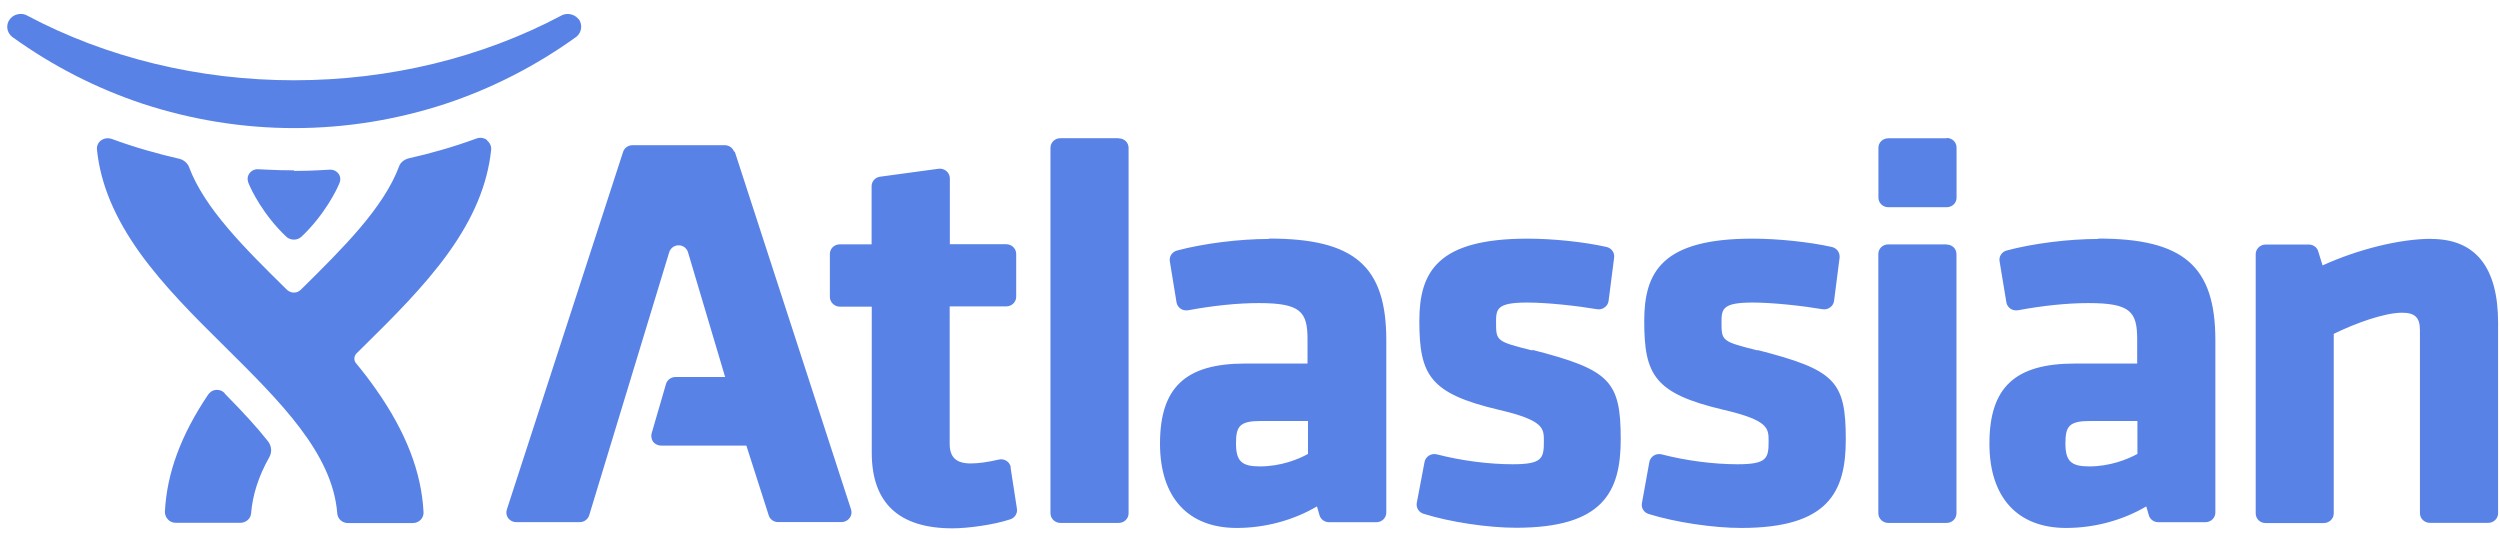
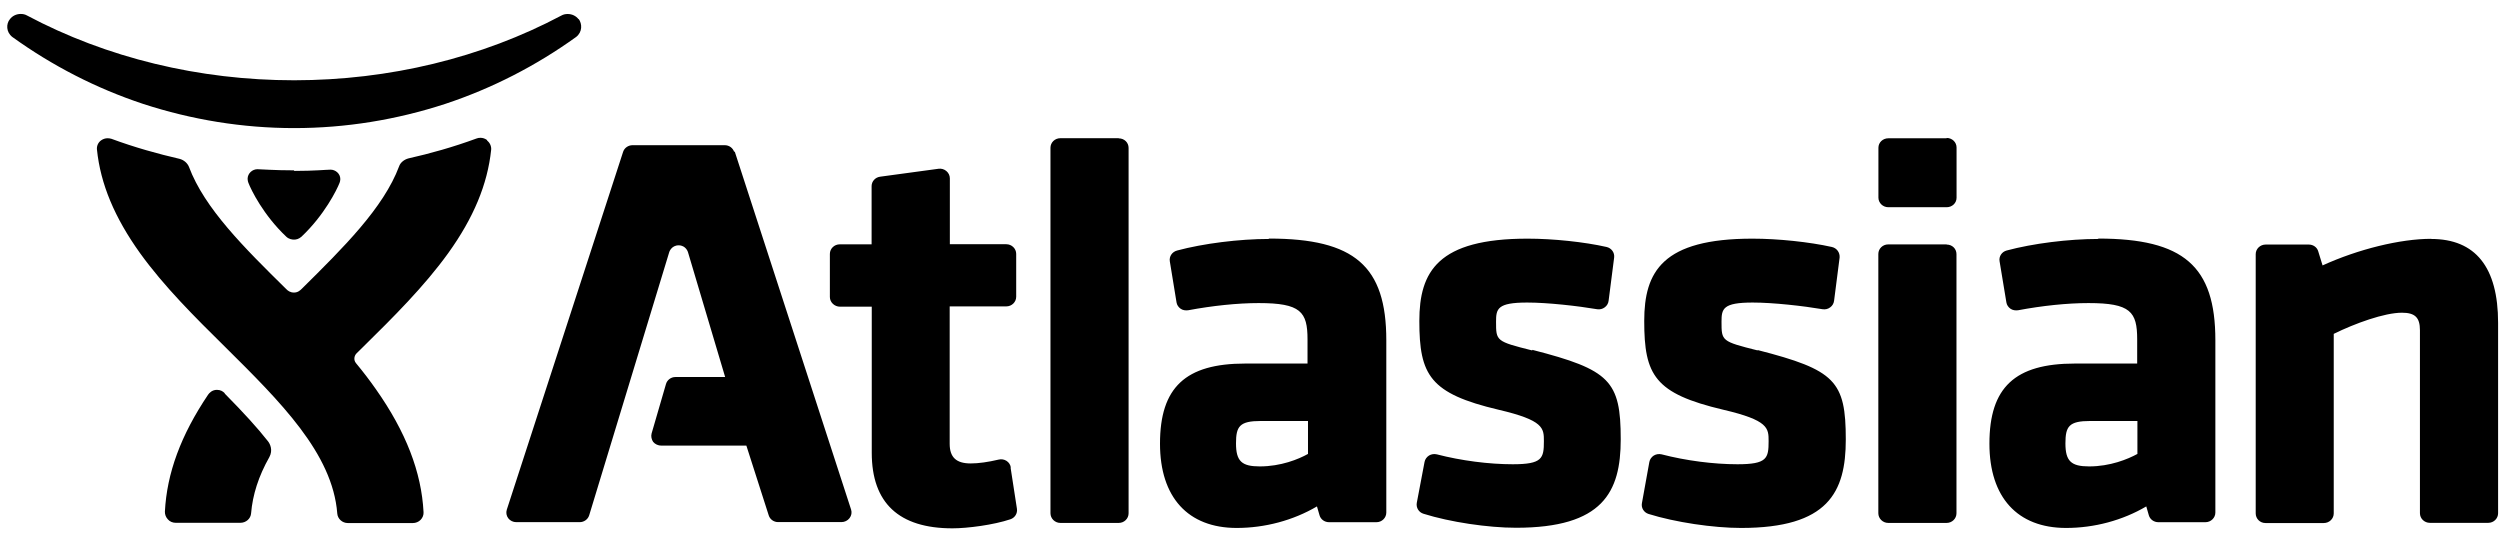
- <svg xmlns="http://www.w3.org/2000/svg" width="117" height="25" viewBox="0 0 117 25" fill="none">
-   <path fill-rule="evenodd" clip-rule="evenodd" d="M82.261 16.401C80.567 15.976 80.567 15.959 80.567 15.057C80.567 14.449 80.629 14.159 82.025 14.159C82.983 14.159 84.393 14.318 85.3 14.472C85.424 14.49 85.551 14.463 85.653 14.384C85.755 14.313 85.821 14.198 85.835 14.074L86.094 12.053C86.112 11.823 85.966 11.611 85.73 11.558C84.673 11.323 83.216 11.169 82.014 11.169C77.806 11.169 76.95 12.708 76.95 15.02C76.95 17.56 77.433 18.416 80.651 19.176C82.771 19.671 82.771 20.038 82.771 20.648C82.771 21.45 82.699 21.727 81.314 21.727C80.196 21.727 78.903 21.559 77.766 21.264C77.638 21.234 77.511 21.253 77.401 21.317C77.292 21.386 77.214 21.494 77.19 21.618L76.842 23.547C76.8 23.768 76.933 23.984 77.152 24.053C78.394 24.442 80.176 24.708 81.484 24.708C85.553 24.708 86.383 23.045 86.383 20.569C86.383 17.827 85.884 17.314 82.256 16.382L82.261 16.4V16.401ZM71.709 16.401C70.015 15.976 70.015 15.959 70.015 15.057C70.015 14.449 70.077 14.159 71.472 14.159C72.429 14.159 73.84 14.318 74.748 14.472C74.871 14.49 74.999 14.463 75.101 14.384C75.203 14.313 75.269 14.198 75.283 14.074L75.542 12.053C75.571 11.823 75.418 11.611 75.186 11.558C74.148 11.323 72.691 11.169 71.489 11.169C67.292 11.169 66.425 12.708 66.425 15.02C66.425 17.56 66.917 18.416 70.134 19.176C72.254 19.671 72.254 20.038 72.254 20.648C72.254 21.45 72.181 21.727 70.797 21.727C69.676 21.727 68.383 21.559 67.245 21.264C67.117 21.234 66.99 21.253 66.88 21.317C66.771 21.386 66.693 21.494 66.669 21.618L66.305 23.537C66.268 23.758 66.396 23.976 66.62 24.044C67.859 24.434 69.64 24.699 70.95 24.699C75.012 24.699 75.85 23.036 75.85 20.56C75.85 17.819 75.343 17.306 71.715 16.373L71.709 16.391V16.401ZM34.359 7.11C34.298 6.922 34.122 6.795 33.918 6.795H29.604C29.403 6.795 29.221 6.921 29.161 7.107L23.717 23.856C23.675 23.989 23.699 24.139 23.786 24.254C23.874 24.369 24.012 24.437 24.16 24.437H27.129C27.335 24.437 27.515 24.304 27.573 24.119L31.323 11.791C31.323 11.791 31.423 11.481 31.76 11.481C32.106 11.481 32.197 11.8 32.197 11.8L33.937 17.645H31.605C31.405 17.645 31.223 17.78 31.168 17.972L30.494 20.289C30.458 20.422 30.494 20.572 30.567 20.679C30.658 20.791 30.804 20.855 30.95 20.855H34.93L35.977 24.121C36.035 24.307 36.214 24.434 36.414 24.434H39.383C39.529 24.434 39.671 24.364 39.758 24.249C39.85 24.132 39.875 23.983 39.831 23.847L34.382 7.08L34.364 7.108L34.359 7.11ZM91.1 11.438H88.367C88.112 11.438 87.906 11.639 87.906 11.886V24.02C87.906 24.267 88.114 24.473 88.369 24.473H91.101C91.356 24.473 91.563 24.272 91.563 24.021V11.891C91.563 11.643 91.363 11.446 91.108 11.446L91.099 11.439L91.1 11.438ZM52.355 6.468H49.623C49.368 6.468 49.162 6.668 49.162 6.916V24.02C49.162 24.267 49.37 24.473 49.625 24.473H52.357C52.612 24.473 52.818 24.272 52.818 24.021V6.921C52.818 6.673 52.618 6.476 52.363 6.476L52.355 6.469V6.468ZM113.778 11.177C112.334 11.177 110.362 11.662 108.696 12.422L108.495 11.768C108.441 11.573 108.258 11.445 108.053 11.445H106.032C105.777 11.445 105.567 11.646 105.567 11.893V24.027C105.567 24.274 105.767 24.478 106.022 24.478H108.755C109.01 24.478 109.219 24.278 109.219 24.027V15.625C110.203 15.139 111.587 14.635 112.41 14.635C113.025 14.635 113.253 14.86 113.253 15.457V24.018C113.253 24.269 113.463 24.469 113.718 24.469H116.45C116.705 24.469 116.911 24.269 116.911 24.018V15.11C116.911 12.505 115.854 11.183 113.776 11.183H113.774L113.778 11.177ZM10.506 18.391C10.433 18.32 10.329 18.245 10.15 18.245C9.923 18.245 9.79 18.397 9.739 18.471C8.464 20.364 7.808 22.15 7.717 23.945C7.714 24.078 7.765 24.211 7.858 24.308C7.949 24.414 8.086 24.467 8.222 24.467H11.25C11.514 24.467 11.732 24.273 11.751 24.025C11.823 23.158 12.097 22.292 12.607 21.39C12.78 21.071 12.643 20.779 12.543 20.653C12.042 20.016 11.429 19.344 10.518 18.419L10.515 18.401L10.506 18.391ZM61.214 19.682V21.244C60.768 21.492 59.949 21.828 58.956 21.828C58.109 21.828 57.845 21.581 57.845 20.749C57.845 19.953 58.008 19.702 59.01 19.702H61.214V19.683V19.682ZM100.031 19.682V21.244C99.576 21.492 98.756 21.828 97.773 21.828C96.926 21.828 96.662 21.581 96.662 20.749C96.662 19.953 96.826 19.702 97.827 19.702H100.031V19.683V19.682ZM47.307 21.88C47.289 21.752 47.216 21.641 47.107 21.57C46.997 21.499 46.868 21.478 46.74 21.508C46.249 21.625 45.793 21.689 45.429 21.689C44.755 21.689 44.445 21.405 44.445 20.769V14.339H47.096C47.351 14.339 47.558 14.136 47.558 13.888V11.881C47.558 11.633 47.349 11.43 47.094 11.43H44.453V8.344C44.453 8.212 44.391 8.091 44.289 8.004C44.188 7.918 44.052 7.88 43.924 7.898L41.192 8.269C40.963 8.298 40.791 8.488 40.791 8.711V11.435H39.3C39.045 11.435 38.838 11.636 38.838 11.884V13.9C38.838 14.148 39.056 14.353 39.311 14.353H40.798V21.189C40.798 23.539 42.067 24.726 44.574 24.726C45.284 24.726 46.497 24.567 47.288 24.302C47.497 24.231 47.627 24.025 47.592 23.806L47.296 21.887L47.305 21.874L47.307 21.88ZM59.383 11.183C57.998 11.183 56.315 11.395 55.093 11.723C54.856 11.784 54.711 12.001 54.747 12.227L55.062 14.155C55.08 14.272 55.153 14.378 55.254 14.449C55.355 14.52 55.483 14.537 55.607 14.52C56.742 14.308 57.915 14.184 58.907 14.184C60.875 14.184 61.192 14.591 61.192 15.882V17.014H58.277C55.483 17.014 54.288 18.128 54.288 20.764C54.288 23.275 55.599 24.708 57.877 24.708C59.201 24.708 60.523 24.354 61.634 23.7L61.753 24.112C61.807 24.306 61.989 24.439 62.199 24.439H64.418C64.673 24.439 64.879 24.235 64.879 23.988V15.922C64.879 12.456 63.394 11.165 59.396 11.165L59.379 11.173L59.383 11.183ZM98.194 11.183C96.809 11.183 95.133 11.395 93.913 11.723C93.685 11.784 93.54 12.001 93.58 12.227L93.899 14.155C93.917 14.272 93.99 14.378 94.091 14.449C94.194 14.52 94.322 14.537 94.446 14.52C95.575 14.308 96.741 14.184 97.743 14.184C99.71 14.184 100.02 14.591 100.02 15.882V17.014H97.105C94.3 17.014 93.105 18.128 93.105 20.764C93.105 23.275 94.414 24.708 96.693 24.708C98.017 24.708 99.335 24.354 100.446 23.7L100.564 24.112C100.619 24.306 100.801 24.439 101.01 24.439H103.215C103.47 24.439 103.679 24.235 103.679 23.988V15.922C103.679 12.456 102.194 11.165 98.196 11.165L98.201 11.173L98.194 11.183ZM22.788 6.549C22.697 6.483 22.592 6.449 22.485 6.449C22.412 6.449 22.357 6.46 22.303 6.481C21.21 6.883 20.117 7.189 19.115 7.413C18.915 7.466 18.736 7.608 18.678 7.785C17.949 9.73 16.073 11.587 14.124 13.515C14.051 13.586 13.942 13.692 13.76 13.692C13.578 13.692 13.468 13.604 13.395 13.528C11.428 11.591 9.57 9.751 8.842 7.806C8.769 7.629 8.605 7.487 8.404 7.434C7.403 7.204 6.291 6.895 5.217 6.497C5.162 6.479 5.093 6.47 5.035 6.47C4.925 6.47 4.82 6.506 4.73 6.57C4.592 6.668 4.521 6.836 4.537 6.995C4.701 8.61 5.366 10.187 6.55 11.841C7.67 13.398 9.118 14.839 10.53 16.231C13.117 18.796 15.567 21.219 15.784 24.031C15.802 24.282 16.02 24.479 16.279 24.479H19.321C19.457 24.479 19.59 24.426 19.685 24.328C19.78 24.231 19.831 24.102 19.822 23.969C19.725 22.092 18.997 20.211 17.594 18.218C17.303 17.803 16.993 17.396 16.662 16.998C16.529 16.839 16.586 16.635 16.688 16.536L16.997 16.232C18.407 14.844 19.857 13.402 20.978 11.845C22.162 10.196 22.817 8.626 22.986 7.013C23.004 6.849 22.927 6.676 22.793 6.577L22.802 6.563L22.788 6.549ZM13.772 7.999C14.725 7.999 15.279 7.94 15.472 7.94C15.691 7.94 15.927 8.117 15.927 8.382C15.927 8.453 15.909 8.506 15.891 8.559C15.763 8.885 15.181 10.066 14.106 11.08C13.978 11.193 13.851 11.214 13.76 11.214C13.669 11.214 13.523 11.193 13.401 11.08C12.326 10.066 11.751 8.886 11.625 8.556C11.607 8.503 11.588 8.45 11.588 8.37C11.588 8.114 11.812 7.919 12.047 7.919C12.242 7.919 12.794 7.972 13.749 7.972H13.752L13.771 7.99L13.772 7.999ZM91.098 6.472H88.373C88.118 6.472 87.91 6.667 87.91 6.914V9.249C87.91 9.497 88.118 9.698 88.373 9.698H91.105C91.36 9.698 91.567 9.504 91.567 9.256V6.903C91.567 6.655 91.36 6.456 91.105 6.456L91.098 6.477V6.472ZM27.078 0.902C26.957 0.743 26.768 0.655 26.568 0.655C26.465 0.655 26.363 0.676 26.276 0.726C22.542 2.707 18.219 3.755 13.767 3.757C9.317 3.757 4.993 2.707 1.262 0.724C1.171 0.671 1.071 0.653 0.971 0.653C0.77 0.653 0.579 0.741 0.461 0.901C0.284 1.113 0.279 1.502 0.579 1.732C2.446 3.076 4.506 4.137 6.699 4.863C8.976 5.605 11.352 5.995 13.767 5.995C16.184 5.995 18.561 5.605 20.835 4.863C23.029 4.137 25.09 3.076 26.96 1.732C27.261 1.502 27.252 1.113 27.079 0.883V0.902H27.078Z" fill="#5982E7" />
+ <svg xmlns="http://www.w3.org/2000/svg" width="117" height="25" viewBox="0 0 117 25">
+   <path fill-rule="evenodd" clip-rule="evenodd" d="M82.261 16.401C80.567 15.976 80.567 15.959 80.567 15.057C80.567 14.449 80.629 14.159 82.025 14.159C82.983 14.159 84.393 14.318 85.3 14.472C85.424 14.49 85.551 14.463 85.653 14.384C85.755 14.313 85.821 14.198 85.835 14.074L86.094 12.053C86.112 11.823 85.966 11.611 85.73 11.558C84.673 11.323 83.216 11.169 82.014 11.169C77.806 11.169 76.95 12.708 76.95 15.02C76.95 17.56 77.433 18.416 80.651 19.176C82.771 19.671 82.771 20.038 82.771 20.648C82.771 21.45 82.699 21.727 81.314 21.727C80.196 21.727 78.903 21.559 77.766 21.264C77.638 21.234 77.511 21.253 77.401 21.317C77.292 21.386 77.214 21.494 77.19 21.618L76.842 23.547C76.8 23.768 76.933 23.984 77.152 24.053C78.394 24.442 80.176 24.708 81.484 24.708C85.553 24.708 86.383 23.045 86.383 20.569C86.383 17.827 85.884 17.314 82.256 16.382L82.261 16.4V16.401ZM71.709 16.401C70.015 15.976 70.015 15.959 70.015 15.057C70.015 14.449 70.077 14.159 71.472 14.159C72.429 14.159 73.84 14.318 74.748 14.472C74.871 14.49 74.999 14.463 75.101 14.384C75.203 14.313 75.269 14.198 75.283 14.074L75.542 12.053C75.571 11.823 75.418 11.611 75.186 11.558C74.148 11.323 72.691 11.169 71.489 11.169C67.292 11.169 66.425 12.708 66.425 15.02C66.425 17.56 66.917 18.416 70.134 19.176C72.254 19.671 72.254 20.038 72.254 20.648C72.254 21.45 72.181 21.727 70.797 21.727C69.676 21.727 68.383 21.559 67.245 21.264C67.117 21.234 66.99 21.253 66.88 21.317C66.771 21.386 66.693 21.494 66.669 21.618L66.305 23.537C66.268 23.758 66.396 23.976 66.62 24.044C67.859 24.434 69.64 24.699 70.95 24.699C75.012 24.699 75.85 23.036 75.85 20.56C75.85 17.819 75.343 17.306 71.715 16.373L71.709 16.391V16.401ZM34.359 7.11C34.298 6.922 34.122 6.795 33.918 6.795H29.604C29.403 6.795 29.221 6.921 29.161 7.107L23.717 23.856C23.675 23.989 23.699 24.139 23.786 24.254C23.874 24.369 24.012 24.437 24.16 24.437H27.129C27.335 24.437 27.515 24.304 27.573 24.119L31.323 11.791C31.323 11.791 31.423 11.481 31.76 11.481C32.106 11.481 32.197 11.8 32.197 11.8L33.937 17.645H31.605C31.405 17.645 31.223 17.78 31.168 17.972L30.494 20.289C30.458 20.422 30.494 20.572 30.567 20.679C30.658 20.791 30.804 20.855 30.95 20.855H34.93L35.977 24.121C36.035 24.307 36.214 24.434 36.414 24.434H39.383C39.529 24.434 39.671 24.364 39.758 24.249C39.85 24.132 39.875 23.983 39.831 23.847L34.382 7.08L34.364 7.108L34.359 7.11ZM91.1 11.438H88.367C88.112 11.438 87.906 11.639 87.906 11.886V24.02C87.906 24.267 88.114 24.473 88.369 24.473H91.101C91.356 24.473 91.563 24.272 91.563 24.021V11.891C91.563 11.643 91.363 11.446 91.108 11.446L91.099 11.439L91.1 11.438ZM52.355 6.468H49.623C49.368 6.468 49.162 6.668 49.162 6.916V24.02C49.162 24.267 49.37 24.473 49.625 24.473H52.357C52.612 24.473 52.818 24.272 52.818 24.021V6.921C52.818 6.673 52.618 6.476 52.363 6.476L52.355 6.469V6.468ZM113.778 11.177C112.334 11.177 110.362 11.662 108.696 12.422L108.495 11.768C108.441 11.573 108.258 11.445 108.053 11.445H106.032C105.777 11.445 105.567 11.646 105.567 11.893V24.027C105.567 24.274 105.767 24.478 106.022 24.478H108.755C109.01 24.478 109.219 24.278 109.219 24.027V15.625C110.203 15.139 111.587 14.635 112.41 14.635C113.025 14.635 113.253 14.86 113.253 15.457V24.018C113.253 24.269 113.463 24.469 113.718 24.469H116.45C116.705 24.469 116.911 24.269 116.911 24.018V15.11C116.911 12.505 115.854 11.183 113.776 11.183H113.774L113.778 11.177ZM10.506 18.391C10.433 18.32 10.329 18.245 10.15 18.245C9.923 18.245 9.79 18.397 9.739 18.471C8.464 20.364 7.808 22.15 7.717 23.945C7.714 24.078 7.765 24.211 7.858 24.308C7.949 24.414 8.086 24.467 8.222 24.467H11.25C11.514 24.467 11.732 24.273 11.751 24.025C11.823 23.158 12.097 22.292 12.607 21.39C12.78 21.071 12.643 20.779 12.543 20.653C12.042 20.016 11.429 19.344 10.518 18.419L10.515 18.401L10.506 18.391ZM61.214 19.682V21.244C60.768 21.492 59.949 21.828 58.956 21.828C58.109 21.828 57.845 21.581 57.845 20.749C57.845 19.953 58.008 19.702 59.01 19.702H61.214V19.683V19.682ZM100.031 19.682V21.244C99.576 21.492 98.756 21.828 97.773 21.828C96.926 21.828 96.662 21.581 96.662 20.749C96.662 19.953 96.826 19.702 97.827 19.702H100.031V19.683V19.682ZM47.307 21.88C47.289 21.752 47.216 21.641 47.107 21.57C46.997 21.499 46.868 21.478 46.74 21.508C46.249 21.625 45.793 21.689 45.429 21.689C44.755 21.689 44.445 21.405 44.445 20.769V14.339H47.096C47.351 14.339 47.558 14.136 47.558 13.888V11.881C47.558 11.633 47.349 11.43 47.094 11.43H44.453V8.344C44.453 8.212 44.391 8.091 44.289 8.004C44.188 7.918 44.052 7.88 43.924 7.898L41.192 8.269C40.963 8.298 40.791 8.488 40.791 8.711V11.435H39.3C39.045 11.435 38.838 11.636 38.838 11.884V13.9C38.838 14.148 39.056 14.353 39.311 14.353H40.798V21.189C40.798 23.539 42.067 24.726 44.574 24.726C45.284 24.726 46.497 24.567 47.288 24.302C47.497 24.231 47.627 24.025 47.592 23.806L47.296 21.887L47.305 21.874L47.307 21.88ZM59.383 11.183C57.998 11.183 56.315 11.395 55.093 11.723C54.856 11.784 54.711 12.001 54.747 12.227L55.062 14.155C55.08 14.272 55.153 14.378 55.254 14.449C55.355 14.52 55.483 14.537 55.607 14.52C56.742 14.308 57.915 14.184 58.907 14.184C60.875 14.184 61.192 14.591 61.192 15.882V17.014H58.277C55.483 17.014 54.288 18.128 54.288 20.764C54.288 23.275 55.599 24.708 57.877 24.708C59.201 24.708 60.523 24.354 61.634 23.7L61.753 24.112C61.807 24.306 61.989 24.439 62.199 24.439H64.418C64.673 24.439 64.879 24.235 64.879 23.988V15.922C64.879 12.456 63.394 11.165 59.396 11.165L59.379 11.173L59.383 11.183ZM98.194 11.183C96.809 11.183 95.133 11.395 93.913 11.723C93.685 11.784 93.54 12.001 93.58 12.227L93.899 14.155C93.917 14.272 93.99 14.378 94.091 14.449C94.194 14.52 94.322 14.537 94.446 14.52C95.575 14.308 96.741 14.184 97.743 14.184C99.71 14.184 100.02 14.591 100.02 15.882V17.014H97.105C94.3 17.014 93.105 18.128 93.105 20.764C93.105 23.275 94.414 24.708 96.693 24.708C98.017 24.708 99.335 24.354 100.446 23.7L100.564 24.112C100.619 24.306 100.801 24.439 101.01 24.439H103.215C103.47 24.439 103.679 24.235 103.679 23.988V15.922C103.679 12.456 102.194 11.165 98.196 11.165L98.201 11.173L98.194 11.183ZM22.788 6.549C22.697 6.483 22.592 6.449 22.485 6.449C22.412 6.449 22.357 6.46 22.303 6.481C21.21 6.883 20.117 7.189 19.115 7.413C18.915 7.466 18.736 7.608 18.678 7.785C17.949 9.73 16.073 11.587 14.124 13.515C14.051 13.586 13.942 13.692 13.76 13.692C13.578 13.692 13.468 13.604 13.395 13.528C11.428 11.591 9.57 9.751 8.842 7.806C8.769 7.629 8.605 7.487 8.404 7.434C7.403 7.204 6.291 6.895 5.217 6.497C5.162 6.479 5.093 6.47 5.035 6.47C4.925 6.47 4.82 6.506 4.73 6.57C4.592 6.668 4.521 6.836 4.537 6.995C4.701 8.61 5.366 10.187 6.55 11.841C7.67 13.398 9.118 14.839 10.53 16.231C13.117 18.796 15.567 21.219 15.784 24.031C15.802 24.282 16.02 24.479 16.279 24.479H19.321C19.457 24.479 19.59 24.426 19.685 24.328C19.78 24.231 19.831 24.102 19.822 23.969C19.725 22.092 18.997 20.211 17.594 18.218C17.303 17.803 16.993 17.396 16.662 16.998C16.529 16.839 16.586 16.635 16.688 16.536L16.997 16.232C18.407 14.844 19.857 13.402 20.978 11.845C22.162 10.196 22.817 8.626 22.986 7.013C23.004 6.849 22.927 6.676 22.793 6.577L22.802 6.563L22.788 6.549ZM13.772 7.999C14.725 7.999 15.279 7.94 15.472 7.94C15.691 7.94 15.927 8.117 15.927 8.382C15.927 8.453 15.909 8.506 15.891 8.559C15.763 8.885 15.181 10.066 14.106 11.08C13.978 11.193 13.851 11.214 13.76 11.214C13.669 11.214 13.523 11.193 13.401 11.08C12.326 10.066 11.751 8.886 11.625 8.556C11.607 8.503 11.588 8.45 11.588 8.37C11.588 8.114 11.812 7.919 12.047 7.919C12.242 7.919 12.794 7.972 13.749 7.972H13.752L13.771 7.99L13.772 7.999ZM91.098 6.472H88.373C88.118 6.472 87.91 6.667 87.91 6.914V9.249C87.91 9.497 88.118 9.698 88.373 9.698H91.105C91.36 9.698 91.567 9.504 91.567 9.256V6.903C91.567 6.655 91.36 6.456 91.105 6.456L91.098 6.477V6.472ZM27.078 0.902C26.957 0.743 26.768 0.655 26.568 0.655C26.465 0.655 26.363 0.676 26.276 0.726C22.542 2.707 18.219 3.755 13.767 3.757C9.317 3.757 4.993 2.707 1.262 0.724C1.171 0.671 1.071 0.653 0.971 0.653C0.77 0.653 0.579 0.741 0.461 0.901C0.284 1.113 0.279 1.502 0.579 1.732C2.446 3.076 4.506 4.137 6.699 4.863C8.976 5.605 11.352 5.995 13.767 5.995C16.184 5.995 18.561 5.605 20.835 4.863C23.029 4.137 25.09 3.076 26.96 1.732C27.261 1.502 27.252 1.113 27.079 0.883V0.902H27.078Z" fill="D6DAE5" />
</svg>
